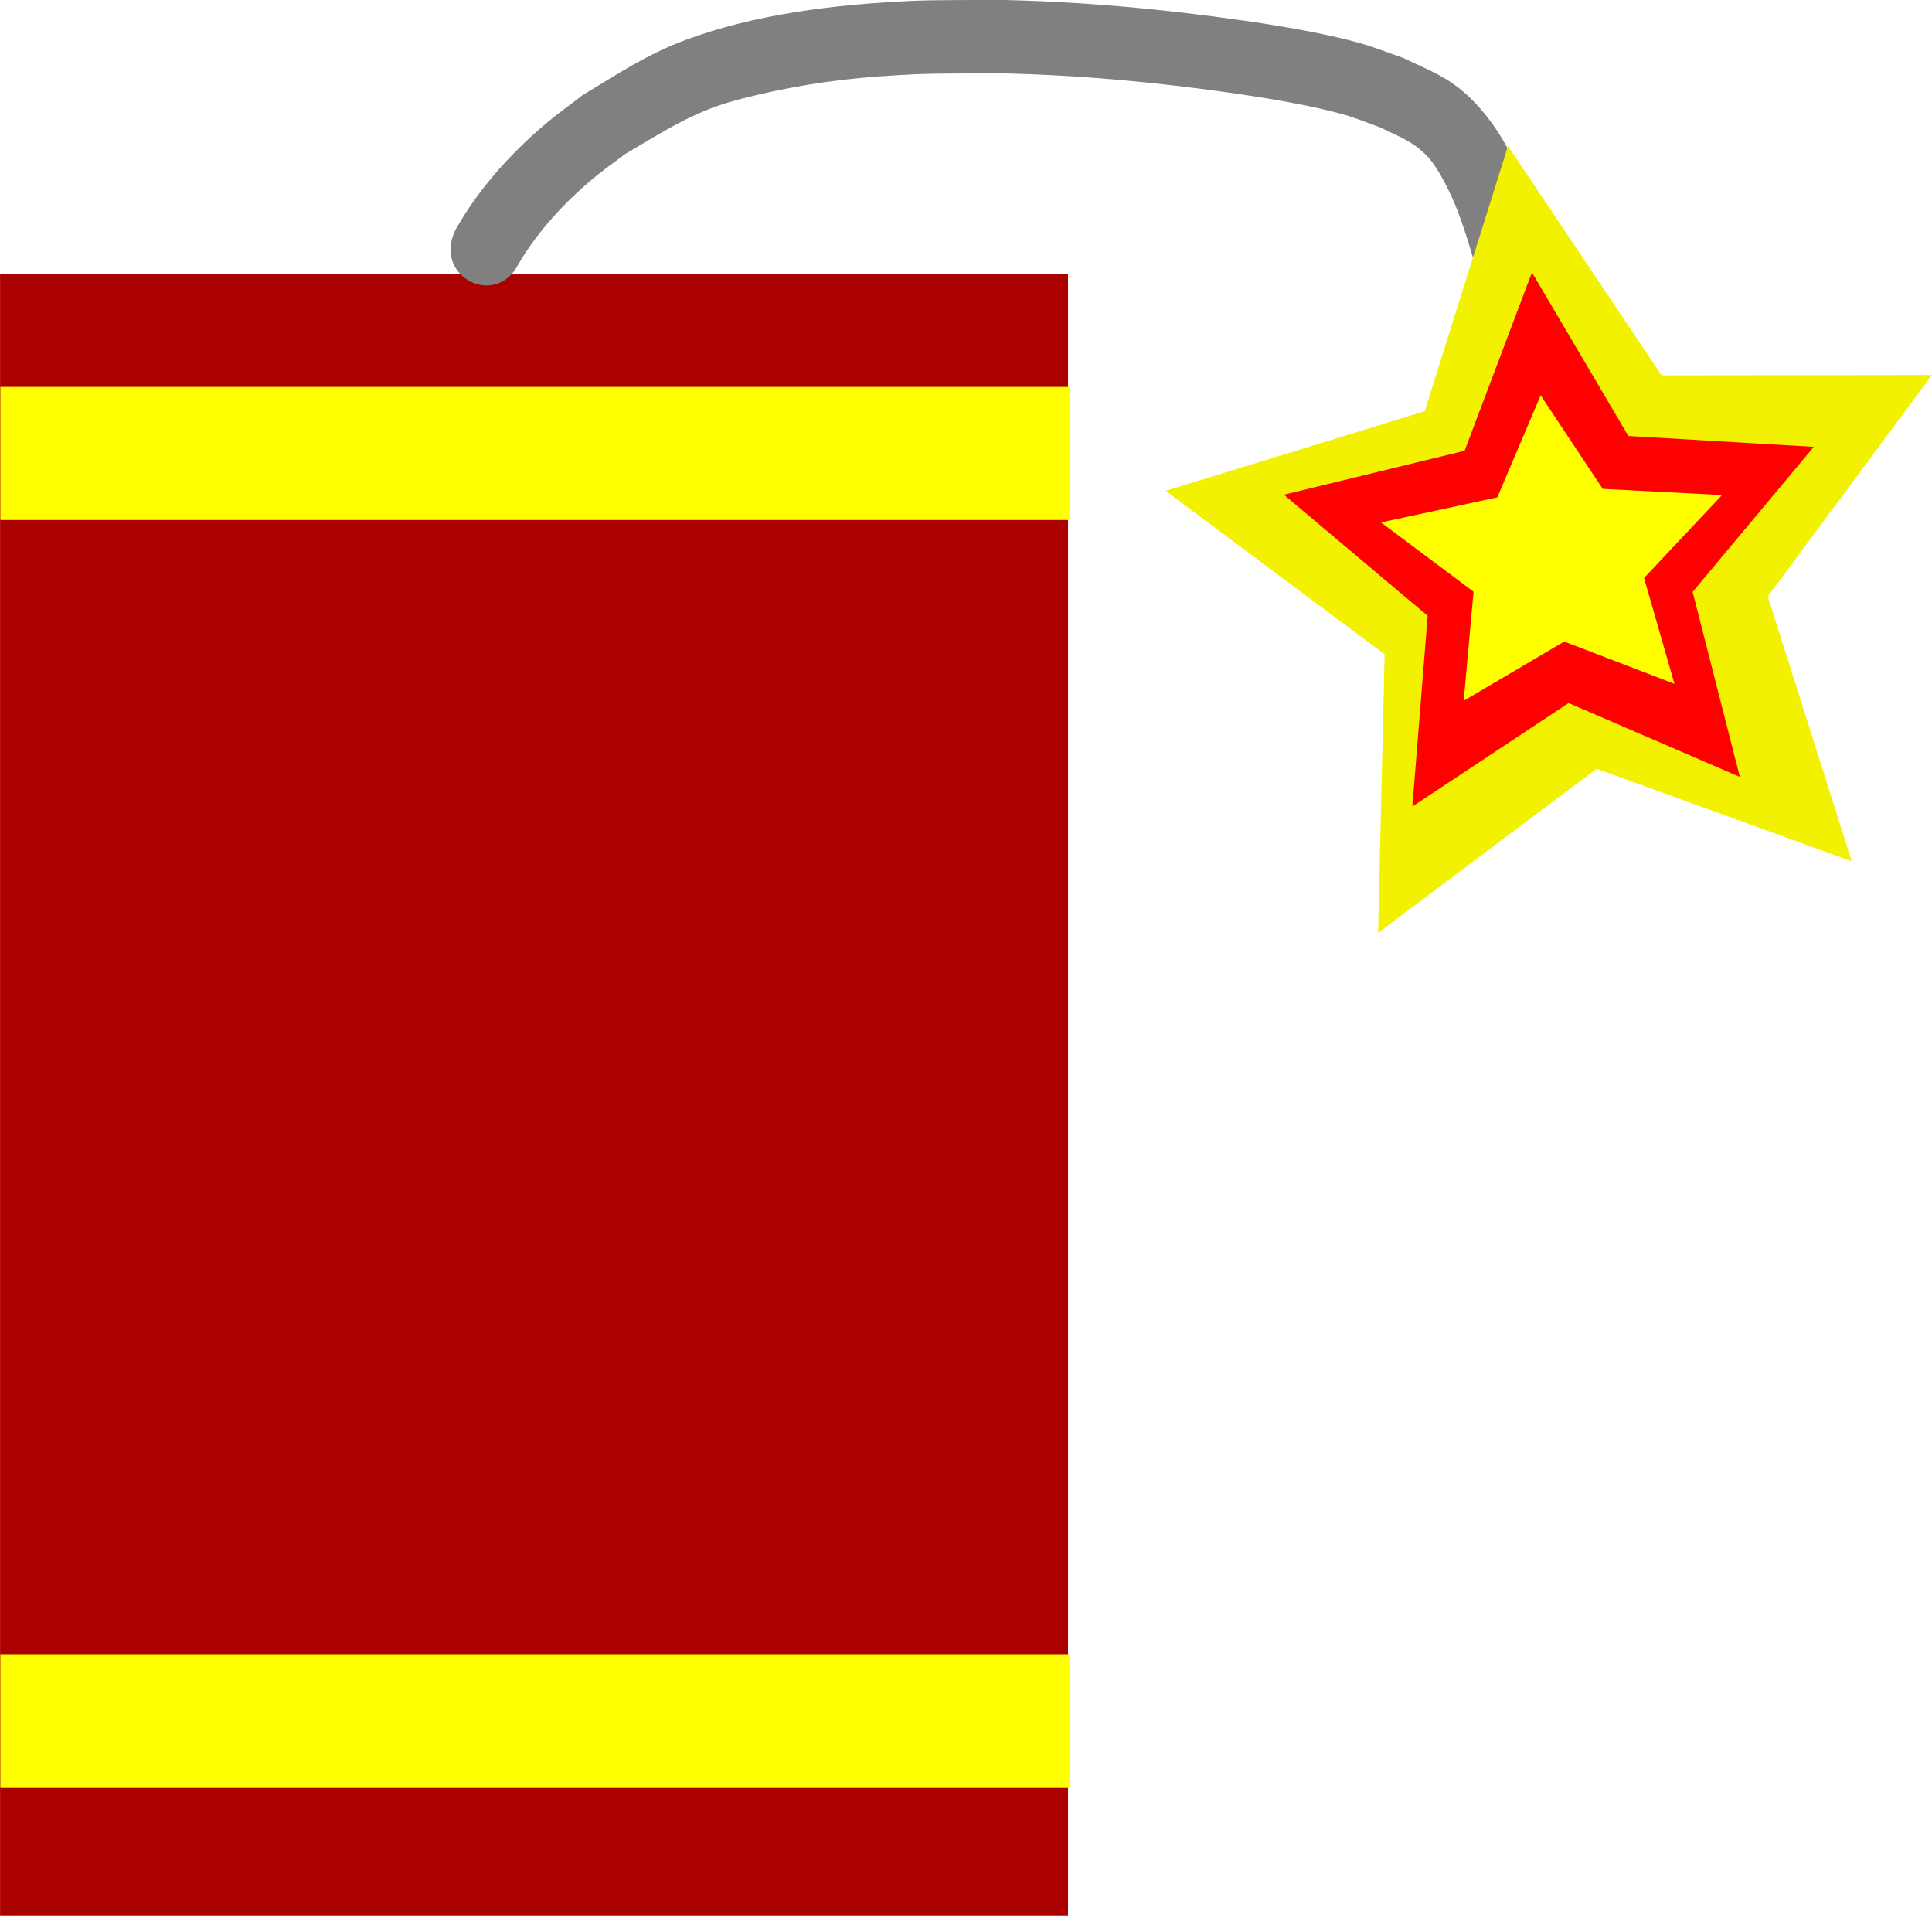
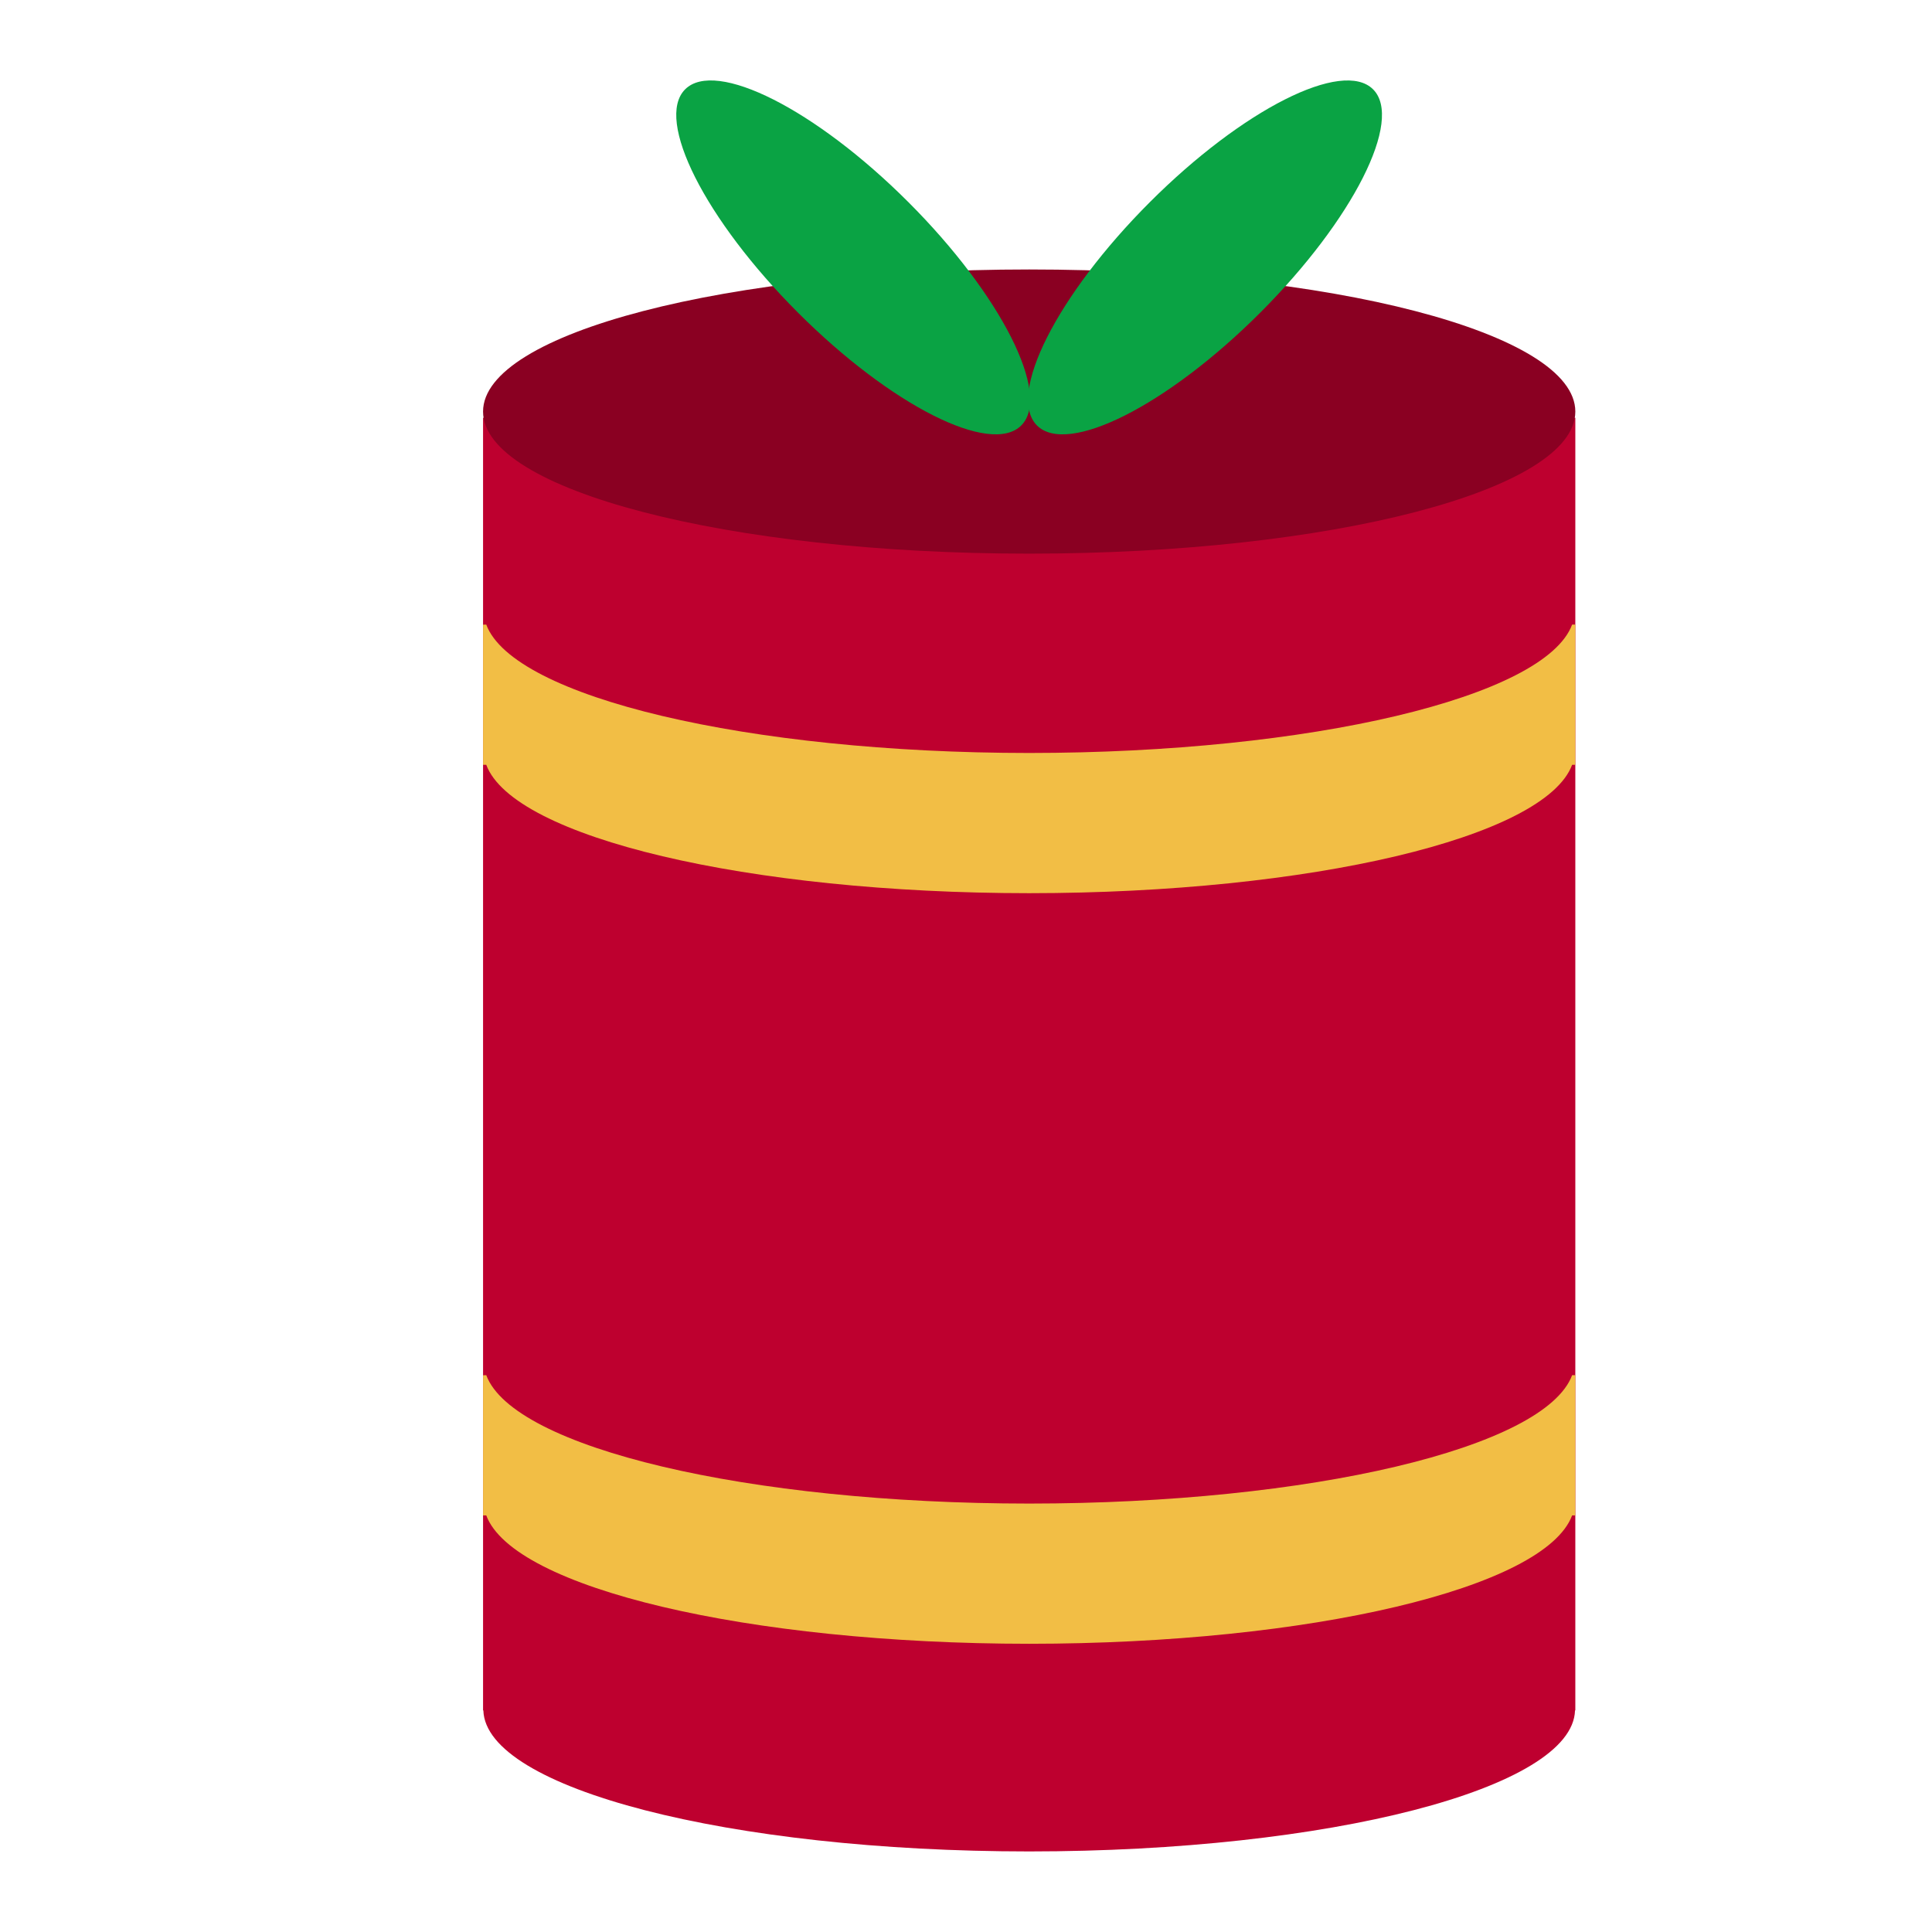
- <svg xmlns="http://www.w3.org/2000/svg" width="12.949mm" height="12.839mm" viewBox="0 0 12.949 12.839" version="1.1" id="svg1">
+ <svg xmlns="http://www.w3.org/2000/svg" width="48" height="48" viewBox="0 0 12.7 12.7" version="1.1" id="svg1">
  <defs id="defs1" />
-   <g id="layer1" transform="translate(-45.98465,-43.63815)">
-     <rect style="fill:#aa0000;stroke:#e8e869;stroke-width:0" id="rect1" width="7.158" height="11.004" x="45.985" y="45.473" />
-     <rect style="fill:#ffff00;stroke:#e8e869;stroke-width:0" id="rect2" width="7.168" height="0.892" x="45.987" y="46.231" />
-     <rect style="fill:#ffff00;stroke:#e8e869;stroke-width:0" id="rect3" width="7.168" height="0.892" x="45.987" y="54.725" />
-     <path style="fill:#808080;stroke:#e8e869;stroke-width:0" id="path3" d="m 49.463,45.402 c 0.127,-0.215 0.303,-0.404 0.491,-0.563 0.071,-0.06 0.147,-0.112 0.22,-0.168 0.203,-0.119 0.383,-0.237 0.606,-0.318 0.123,-0.044 0.251,-0.073 0.378,-0.101 0.33,-0.071 0.614,-0.1 0.953,-0.116 0.185,-0.008 0.37,-0.004 0.555,-0.007 0.533,0.01 1.066,0.059 1.594,0.135 0.219,0.032 0.513,0.08 0.732,0.142 0.084,0.024 0.164,0.058 0.246,0.087 0.127,0.063 0.221,0.093 0.319,0.199 0.076,0.084 0.159,0.26 0.196,0.357 0.08,0.207 0.139,0.443 0.198,0.656 0.143,0.577 0.262,1.159 0.367,1.744 0.061,0.342 0.53,0.253 0.469,-0.089 v 0 C 56.68,46.761 56.558,46.163 56.41,45.571 56.287,45.127 56.181,44.63 55.842,44.298 c -0.146,-0.143 -0.272,-0.185 -0.451,-0.271 -0.098,-0.034 -0.195,-0.073 -0.295,-0.101 -0.231,-0.065 -0.544,-0.117 -0.777,-0.15 -0.549,-0.079 -1.103,-0.129 -1.658,-0.139 -0.195,0.003 -0.391,-10e-4 -0.586,0.008 -0.495,0.024 -1.023,0.086 -1.493,0.26 -0.262,0.097 -0.456,0.228 -0.693,0.371 -0.086,0.067 -0.174,0.129 -0.257,0.2 -0.232,0.198 -0.445,0.435 -0.596,0.705 -0.151,0.311 0.276,0.531 0.427,0.22 z" />
-     <path style="fill:#f1f100;fill-opacity:1;stroke:#e8e869;stroke-width:0" id="path4" d="m 142.818,75.791 -15.164,0.993 -7.779,13.055 -5.631,-14.115 -14.82,-3.364 11.684,-9.717 -1.38,-15.134 12.852,8.11 13.967,-5.989 -3.741,14.729 z" transform="matrix(0.1096725,0.04827655,-0.04685472,0.1130006,46.28353,33.9509)" />
-     <path style="fill:#ff0000;stroke:#e8e869;stroke-width:0" id="path5" d="m 125.288,70.12 -9.626,-4.031 -8.778,5.644 0.859,-10.4 -8.08,-6.604 10.157,-2.397 3.784,-9.726 5.418,8.919 10.419,0.593 -6.808,7.909 z" transform="matrix(0.119262,0,0,0.1228811,42.70371,40.22836)" />
-     <path style="fill:#ffff00;stroke:#e8e869;stroke-width:0" id="path6" d="m 125.288,70.12 -9.626,-4.031 -8.778,5.644 0.859,-10.4 -8.08,-6.604 10.157,-2.397 3.784,-9.726 5.418,8.919 10.419,0.593 -6.808,7.909 z" transform="matrix(0.07675141,0,0,0.07026941,47.59142,43.29359)" />
+   <g id="layer1" transform="translate(-102.5336,-60.36662)">
+     <path id="ellipse1" style="display:inline;fill:#be002f;fill-opacity:1;stroke:#000009;stroke-width:0;stroke-linecap:round;stroke-linejoin:round;paint-order:stroke fill markers" d="m 105.709,63.113 v 8.49 0.007 h 0.002 a 3.59,0.934 0 0 0 3.588,0.927 3.59,0.934 0 0 0 3.588,-0.927 h 0.002 v -0.007 -8.49 z" />
+     <ellipse style="display:inline;fill:#8a0022;fill-opacity:1;stroke:#9b4400;stroke-width:0;stroke-linecap:round;stroke-linejoin:round;stroke-dasharray:none;stroke-opacity:1;paint-order:stroke fill markers" id="path1" cx="109.299" cy="63.072" rx="3.59" ry="0.934" />
+     <path id="rect2-3" style="display:inline;fill:#f2be45;fill-opacity:1;stroke:#000009;stroke-width:0;stroke-linecap:round;stroke-linejoin:round;paint-order:stroke fill markers" d="m 105.709,64.473 v 0.831 0.09 h 0.021 a 3.59,0.934 0 0 0 3.569,0.844 3.59,0.934 0 0 0 3.569,-0.844 h 0.021 v -0.09 a 3.59,0.934 0 0 0 4e-5,-1.79e-4 3.59,0.934 0 0 0 -4e-5,-5.13e-4 v -0.831 h -0.021 a 3.59,0.934 0 0 1 -3.569,0.844 3.59,0.934 0 0 1 -3.569,-0.844 z" />
+     <path id="path3" style="display:inline;fill:#f2be45;fill-opacity:1;stroke:#000009;stroke-width:0;stroke-linecap:round;stroke-linejoin:round;paint-order:stroke fill markers" d="m 105.709,69.407 v 0.831 0.09 h 0.021 a 3.59,0.934 0 0 0 3.569,0.844 3.59,0.934 0 0 0 3.569,-0.844 h 0.021 v -0.09 a 3.59,0.934 0 0 0 4e-5,-1.81e-4 3.59,0.934 0 0 0 -4e-5,-5.13e-4 v -0.831 h -0.021 a 3.59,0.934 0 0 1 -3.569,0.844 3.59,0.934 0 0 1 -3.569,-0.844 z" />
+     <g id="g17" transform="matrix(0.09221728,0,0,0.09221728,95.04091,44.06963)">
+       <ellipse style="fill:#0aa344;fill-opacity:1;stroke:#000009;stroke-width:0;stroke-linecap:round;stroke-linejoin:round;stroke-dasharray:none;paint-order:stroke fill markers" id="path16" cx="256.129" cy="19.745" rx="5.567" ry="16.942" transform="rotate(45)" />
+       <ellipse style="fill:#0aa344;fill-opacity:1;stroke:#000009;stroke-width:0;stroke-linecap:round;stroke-linejoin:round;stroke-dasharray:none;paint-order:stroke fill markers" id="ellipse16" cx="-37.479" cy="238.394" rx="5.567" ry="16.942" transform="rotate(-45)" />
+     </g>
  </g>
</svg>
